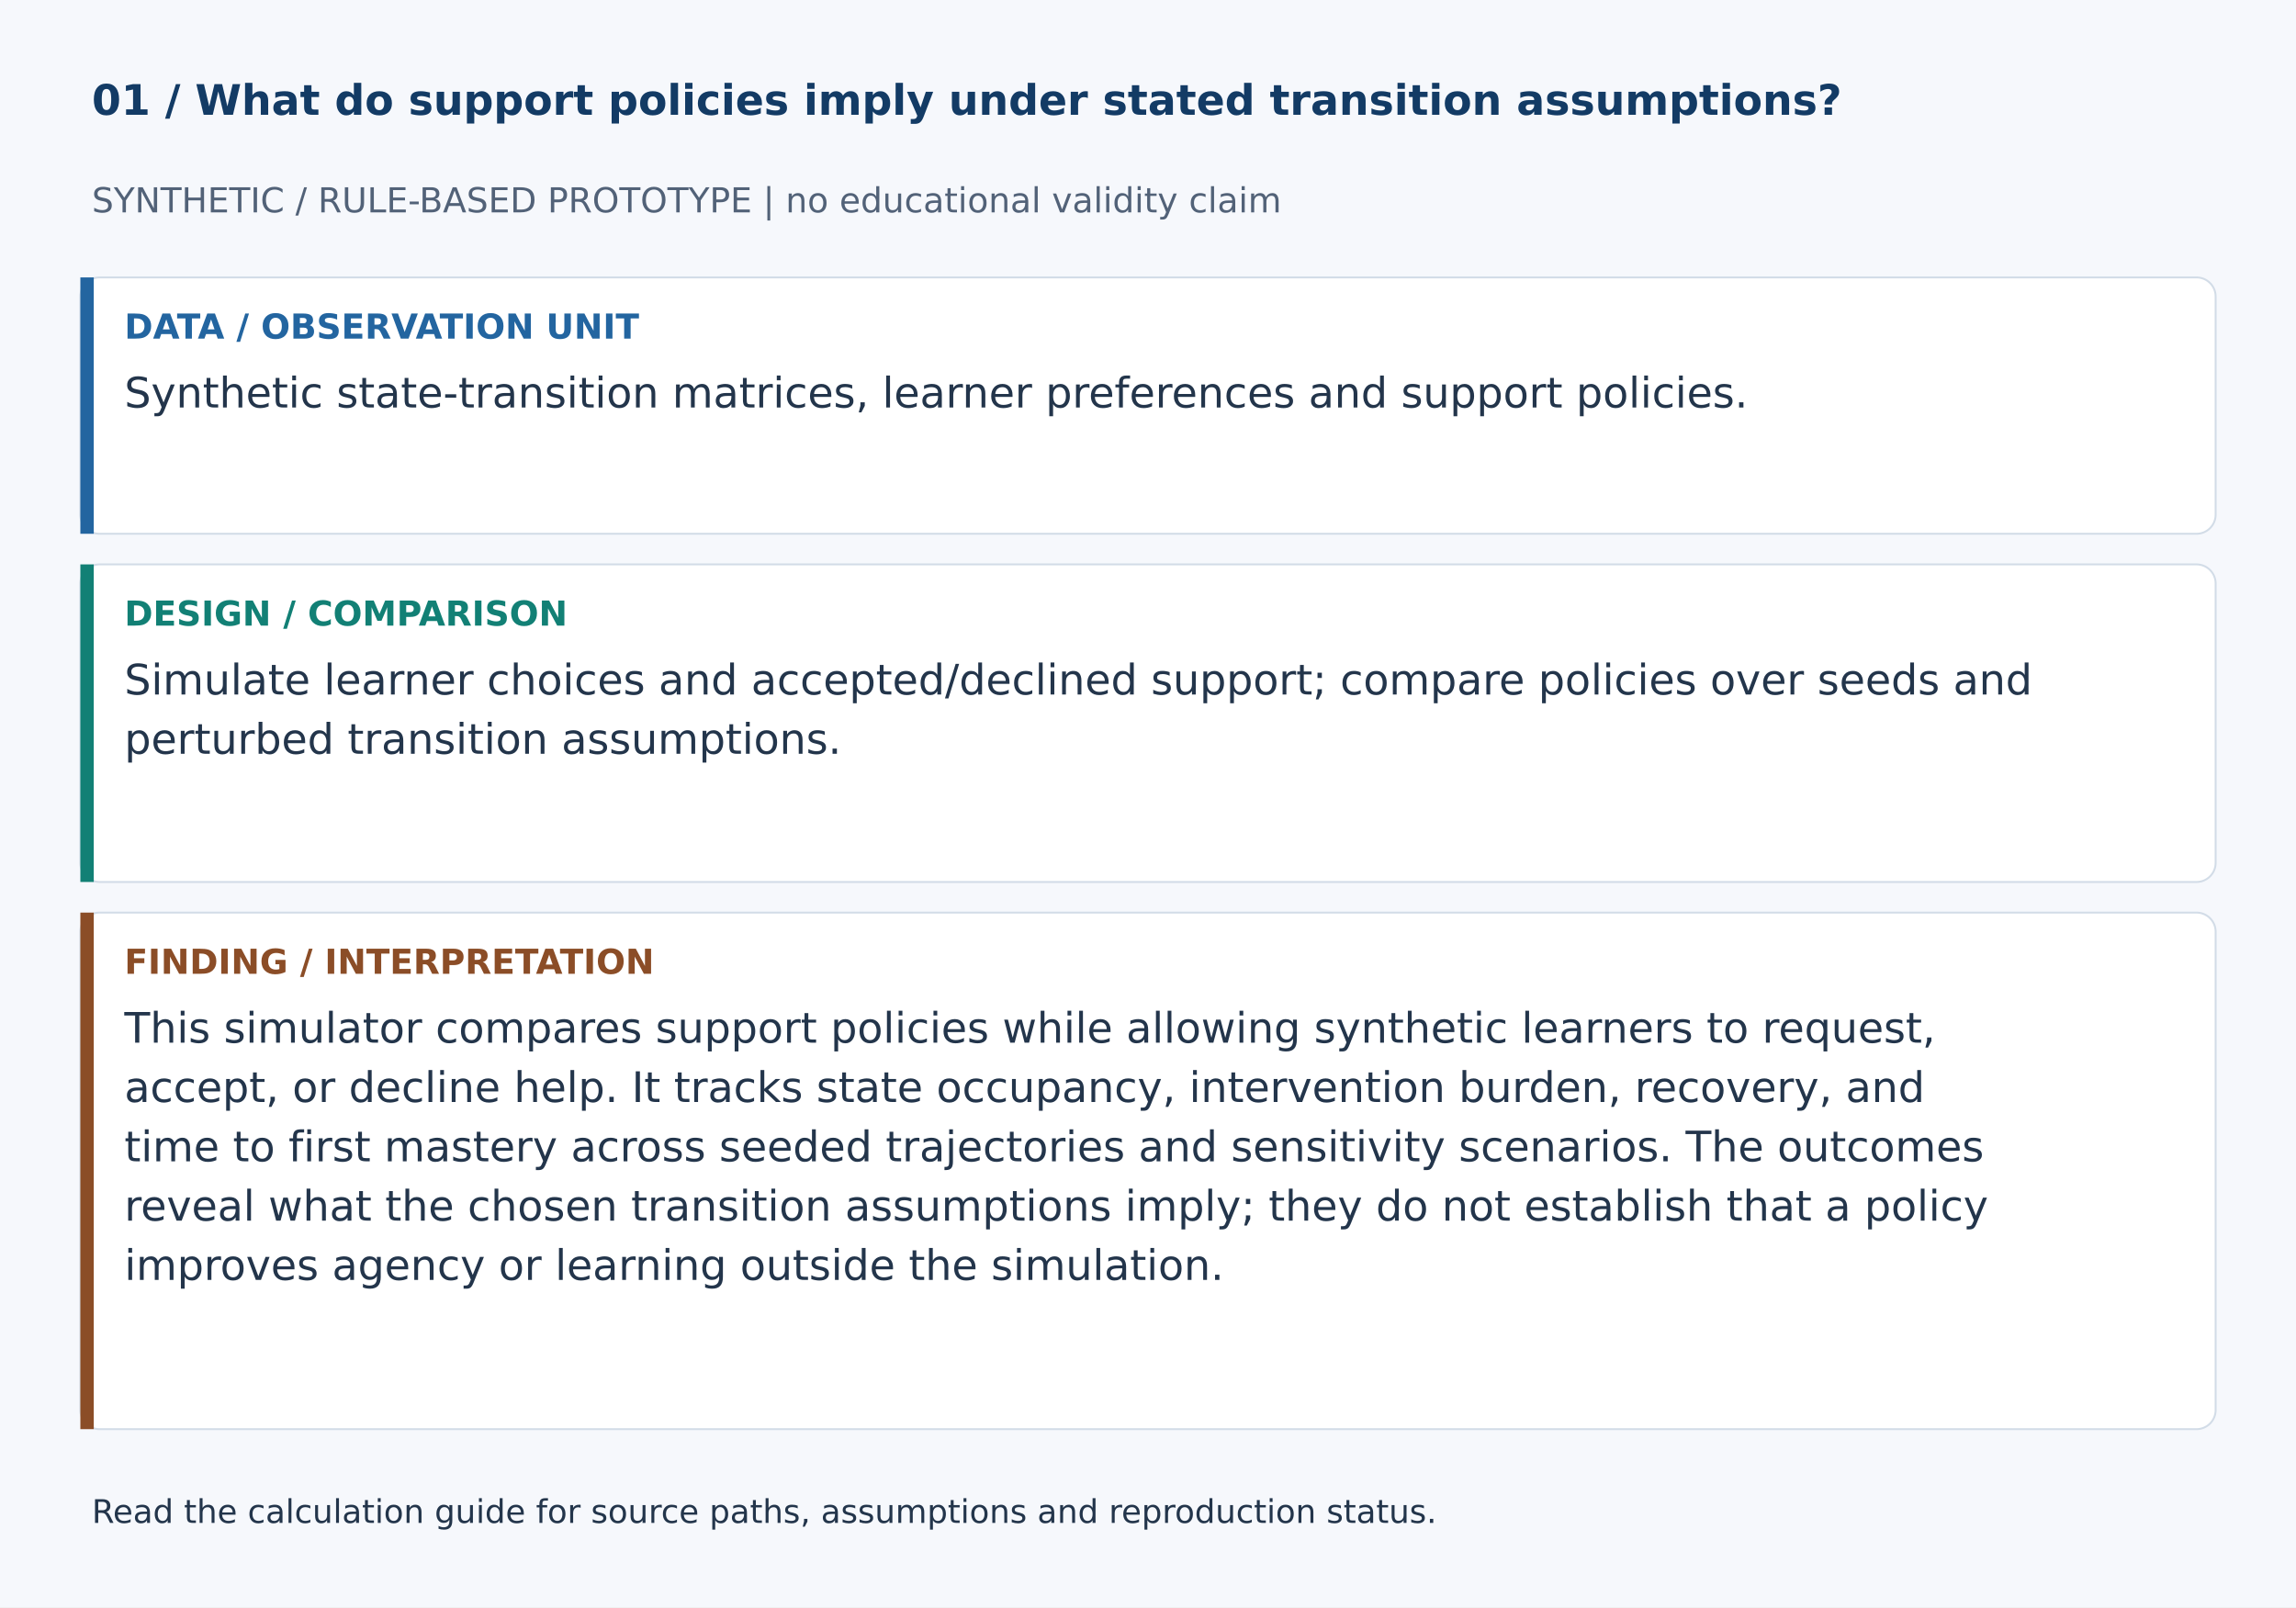
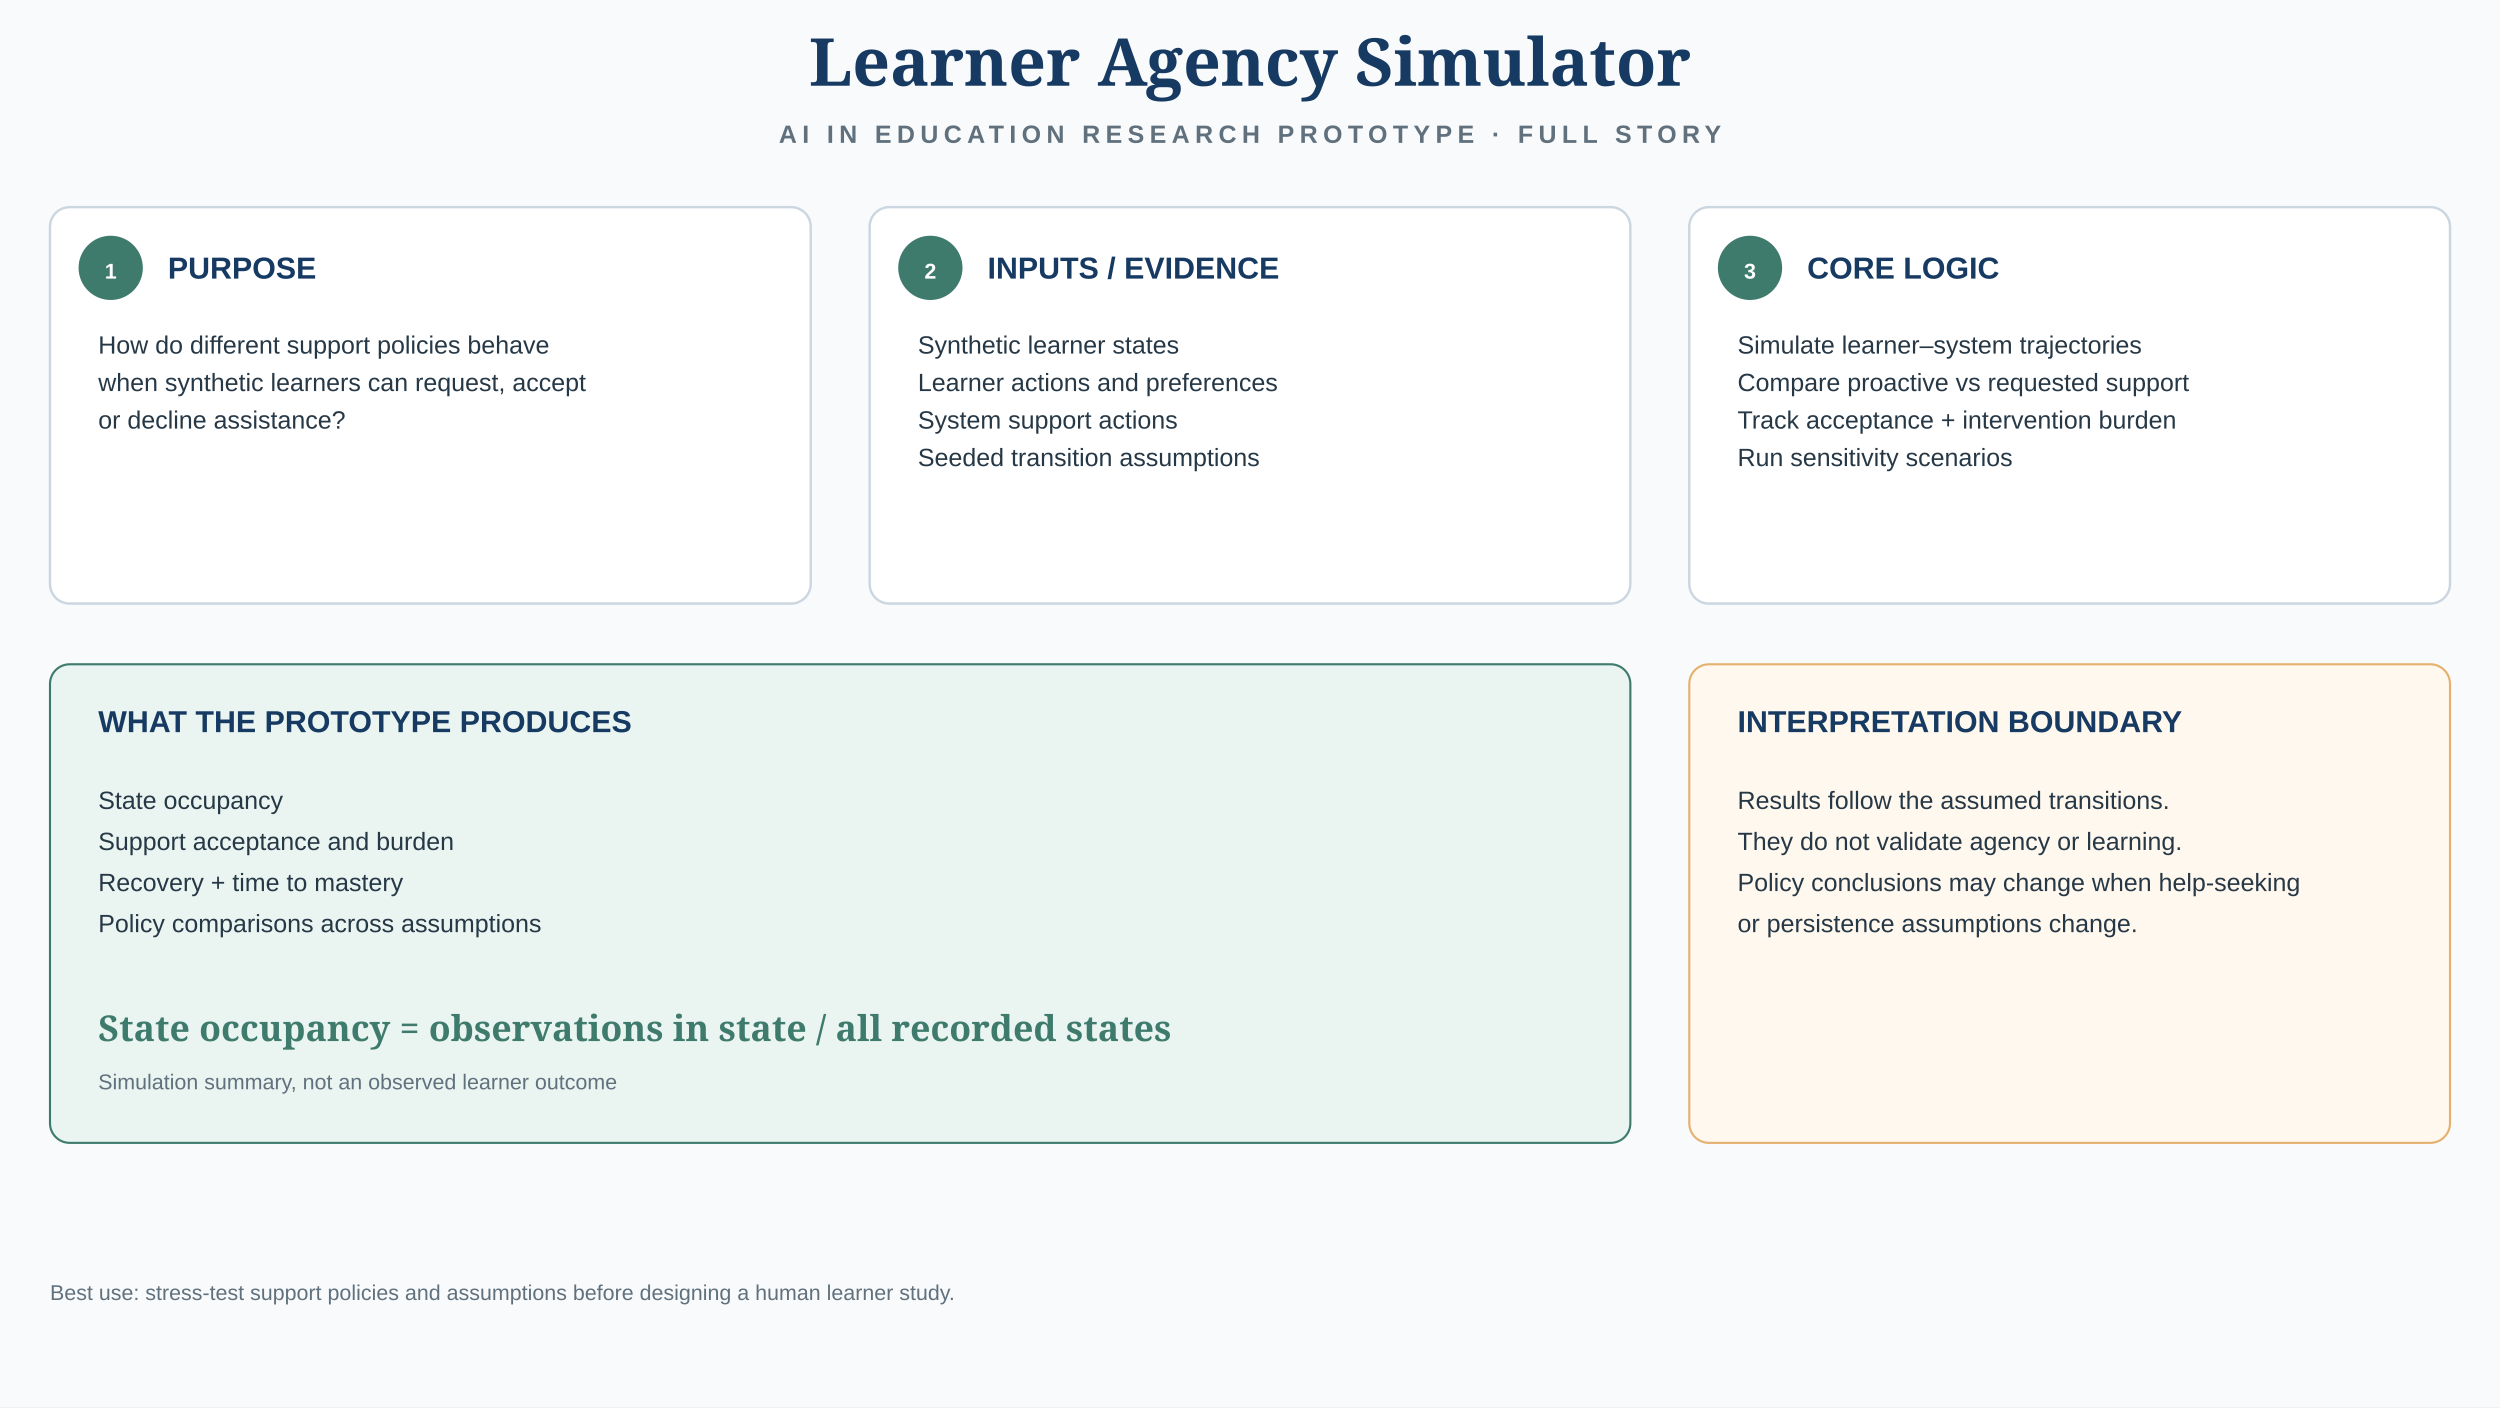
- <svg xmlns="http://www.w3.org/2000/svg" width="1200" height="840" viewBox="0 0 1200 840" role="img">
-   <rect width="1200" height="840" fill="#f6f8fc" />
-   <text x="48" y="60" font-family="DejaVu Sans,Arial,sans-serif" font-size="22" fill="#133b65" font-weight="700">01 / What do support policies imply under stated transition assumptions?</text>
-   <text x="48" y="111" font-family="DejaVu Sans,Arial,sans-serif" font-size="18" fill="#526278" font-weight="400">SYNTHETIC / RULE-BASED PROTOTYPE | no educational validity claim</text>
-   <rect x="42" y="145" width="1116" height="134" rx="10" fill="white" stroke="#d2dce7" />
-   <rect x="42" y="145" width="7" height="134" fill="#2365a0" />
-   <text x="65" y="177" font-family="DejaVu Sans,Arial,sans-serif" font-size="18" fill="#2365a0" font-weight="700">DATA / OBSERVATION UNIT</text>
-   <text x="65" y="213" font-family="DejaVu Sans,Arial,sans-serif" font-size="22" fill="#23354b" font-weight="400">Synthetic state-transition matrices, learner preferences and support policies.</text>
-   <rect x="42" y="295" width="1116" height="166" rx="10" fill="white" stroke="#d2dce7" />
-   <rect x="42" y="295" width="7" height="166" fill="#128075" />
-   <text x="65" y="327" font-family="DejaVu Sans,Arial,sans-serif" font-size="18" fill="#128075" font-weight="700">DESIGN / COMPARISON</text>
-   <text x="65" y="363" font-family="DejaVu Sans,Arial,sans-serif" font-size="22" fill="#23354b" font-weight="400">Simulate learner choices and accepted/declined support; compare policies over seeds and</text>
-   <text x="65" y="394" font-family="DejaVu Sans,Arial,sans-serif" font-size="22" fill="#23354b" font-weight="400">perturbed transition assumptions.</text>
-   <rect x="42" y="477" width="1116" height="270" rx="10" fill="white" stroke="#d2dce7" />
-   <rect x="42" y="477" width="7" height="270" fill="#8b4d27" />
-   <text x="65" y="509" font-family="DejaVu Sans,Arial,sans-serif" font-size="18" fill="#8b4d27" font-weight="700">FINDING / INTERPRETATION</text>
-   <text x="65" y="545" font-family="DejaVu Sans,Arial,sans-serif" font-size="22" fill="#23354b" font-weight="400">This simulator compares support policies while allowing synthetic learners to request,</text>
-   <text x="65" y="576" font-family="DejaVu Sans,Arial,sans-serif" font-size="22" fill="#23354b" font-weight="400">accept, or decline help. It tracks state occupancy, intervention burden, recovery, and</text>
-   <text x="65" y="607" font-family="DejaVu Sans,Arial,sans-serif" font-size="22" fill="#23354b" font-weight="400">time to first mastery across seeded trajectories and sensitivity scenarios. The outcomes</text>
-   <text x="65" y="638" font-family="DejaVu Sans,Arial,sans-serif" font-size="22" fill="#23354b" font-weight="400">reveal what the chosen transition assumptions imply; they do not establish that a policy</text>
-   <text x="65" y="669" font-family="DejaVu Sans,Arial,sans-serif" font-size="22" fill="#23354b" font-weight="400">improves agency or learning outside the simulation.</text>
-   <text x="48" y="796" font-family="DejaVu Sans,Arial,sans-serif" font-size="17" fill="#23354b" font-weight="400">Read the calculation guide for source paths, assumptions and reproduction status.</text>
+ <svg xmlns="http://www.w3.org/2000/svg" viewBox="0 0 1400 788">
+   <rect width="1400" height="788" fill="#F8FAFC" />
+   <style>.t{font:700 37px Georgia;fill:#173A63}.s{font:600 14px Arial;fill:#60717D;letter-spacing:3px}.h{font:700 17px Arial;fill:#173A63}.b{font:14px Arial;fill:#263846}.sm{font:12px Arial;fill:#60717D}.c{fill:#fff;stroke:#CBD6E0;stroke-width:1.35}.a{fill:#3F7B6D}.soft{fill:#EAF5F1;stroke:#3F7B6D;stroke-width:1.2}.w{fill:#FFF8EE;stroke:#E4B16F;stroke-width:1.2}.m{font:700 20px Georgia;fill:#3F7B6D}</style>
+   <text x="700" y="48" text-anchor="middle" class="t">Learner Agency Simulator</text>
+   <text x="700" y="80" text-anchor="middle" class="s">AI IN EDUCATION RESEARCH PROTOTYPE · FULL STORY</text>
+   <rect x="28" y="116" width="426" height="222" rx="11" class="c" />
+   <circle cx="62" cy="150" r="18" class="a" />
+   <text x="62" y="156" text-anchor="middle" fill="#fff" font-family="Arial" font-weight="700">1</text>
+   <text x="94" y="156" class="h">PURPOSE</text>
+   <text x="55" y="198" class="b">
+     <tspan x="55">How do different support policies behave</tspan>
+     <tspan x="55" dy="21">when synthetic learners can request, accept</tspan>
+     <tspan x="55" dy="21">or decline assistance?</tspan>
+   </text>
+   <rect x="487" y="116" width="426" height="222" rx="11" class="c" />
+   <circle cx="521" cy="150" r="18" class="a" />
+   <text x="521" y="156" text-anchor="middle" fill="#fff" font-family="Arial" font-weight="700">2</text>
+   <text x="553" y="156" class="h">INPUTS / EVIDENCE</text>
+   <text x="514" y="198" class="b">
+     <tspan x="514">Synthetic learner states</tspan>
+     <tspan x="514" dy="21">Learner actions and preferences</tspan>
+     <tspan x="514" dy="21">System support actions</tspan>
+     <tspan x="514" dy="21">Seeded transition assumptions</tspan>
+   </text>
+   <rect x="946" y="116" width="426" height="222" rx="11" class="c" />
+   <circle cx="980" cy="150" r="18" class="a" />
+   <text x="980" y="156" text-anchor="middle" fill="#fff" font-family="Arial" font-weight="700">3</text>
+   <text x="1012" y="156" class="h">CORE LOGIC</text>
+   <text x="973" y="198" class="b">
+     <tspan x="973">Simulate learner–system trajectories</tspan>
+     <tspan x="973" dy="21">Compare proactive vs requested support</tspan>
+     <tspan x="973" dy="21">Track acceptance + intervention burden</tspan>
+     <tspan x="973" dy="21">Run sensitivity scenarios</tspan>
+   </text>
+   <rect x="28" y="372" width="885" height="268" rx="11" class="soft" />
+   <text x="55" y="410" class="h">WHAT THE PROTOTYPE PRODUCES</text>
+   <text x="55" y="453" class="b">
+     <tspan x="55">State occupancy</tspan>
+     <tspan x="55" dy="23">Support acceptance and burden</tspan>
+     <tspan x="55" dy="23">Recovery + time to mastery</tspan>
+     <tspan x="55" dy="23">Policy comparisons across assumptions</tspan>
+   </text>
+   <text x="55" y="583" class="m">State occupancy = observations in state / all recorded states</text>
+   <text x="55" y="610" class="sm">Simulation summary, not an observed learner outcome</text>
+   <rect x="946" y="372" width="426" height="268" rx="11" class="w" />
+   <text x="973" y="410" class="h">INTERPRETATION BOUNDARY</text>
+   <text x="973" y="453" class="b">
+     <tspan x="973">Results follow the assumed transitions.</tspan>
+     <tspan x="973" dy="23">They do not validate agency or learning.</tspan>
+     <tspan x="973" dy="23">Policy conclusions may change when help-seeking</tspan>
+     <tspan x="973" dy="23">or persistence assumptions change.</tspan>
+   </text>
+   <text x="28" y="728" class="sm">Best use: stress-test support policies and assumptions before designing a human learner study.</text>
</svg>
